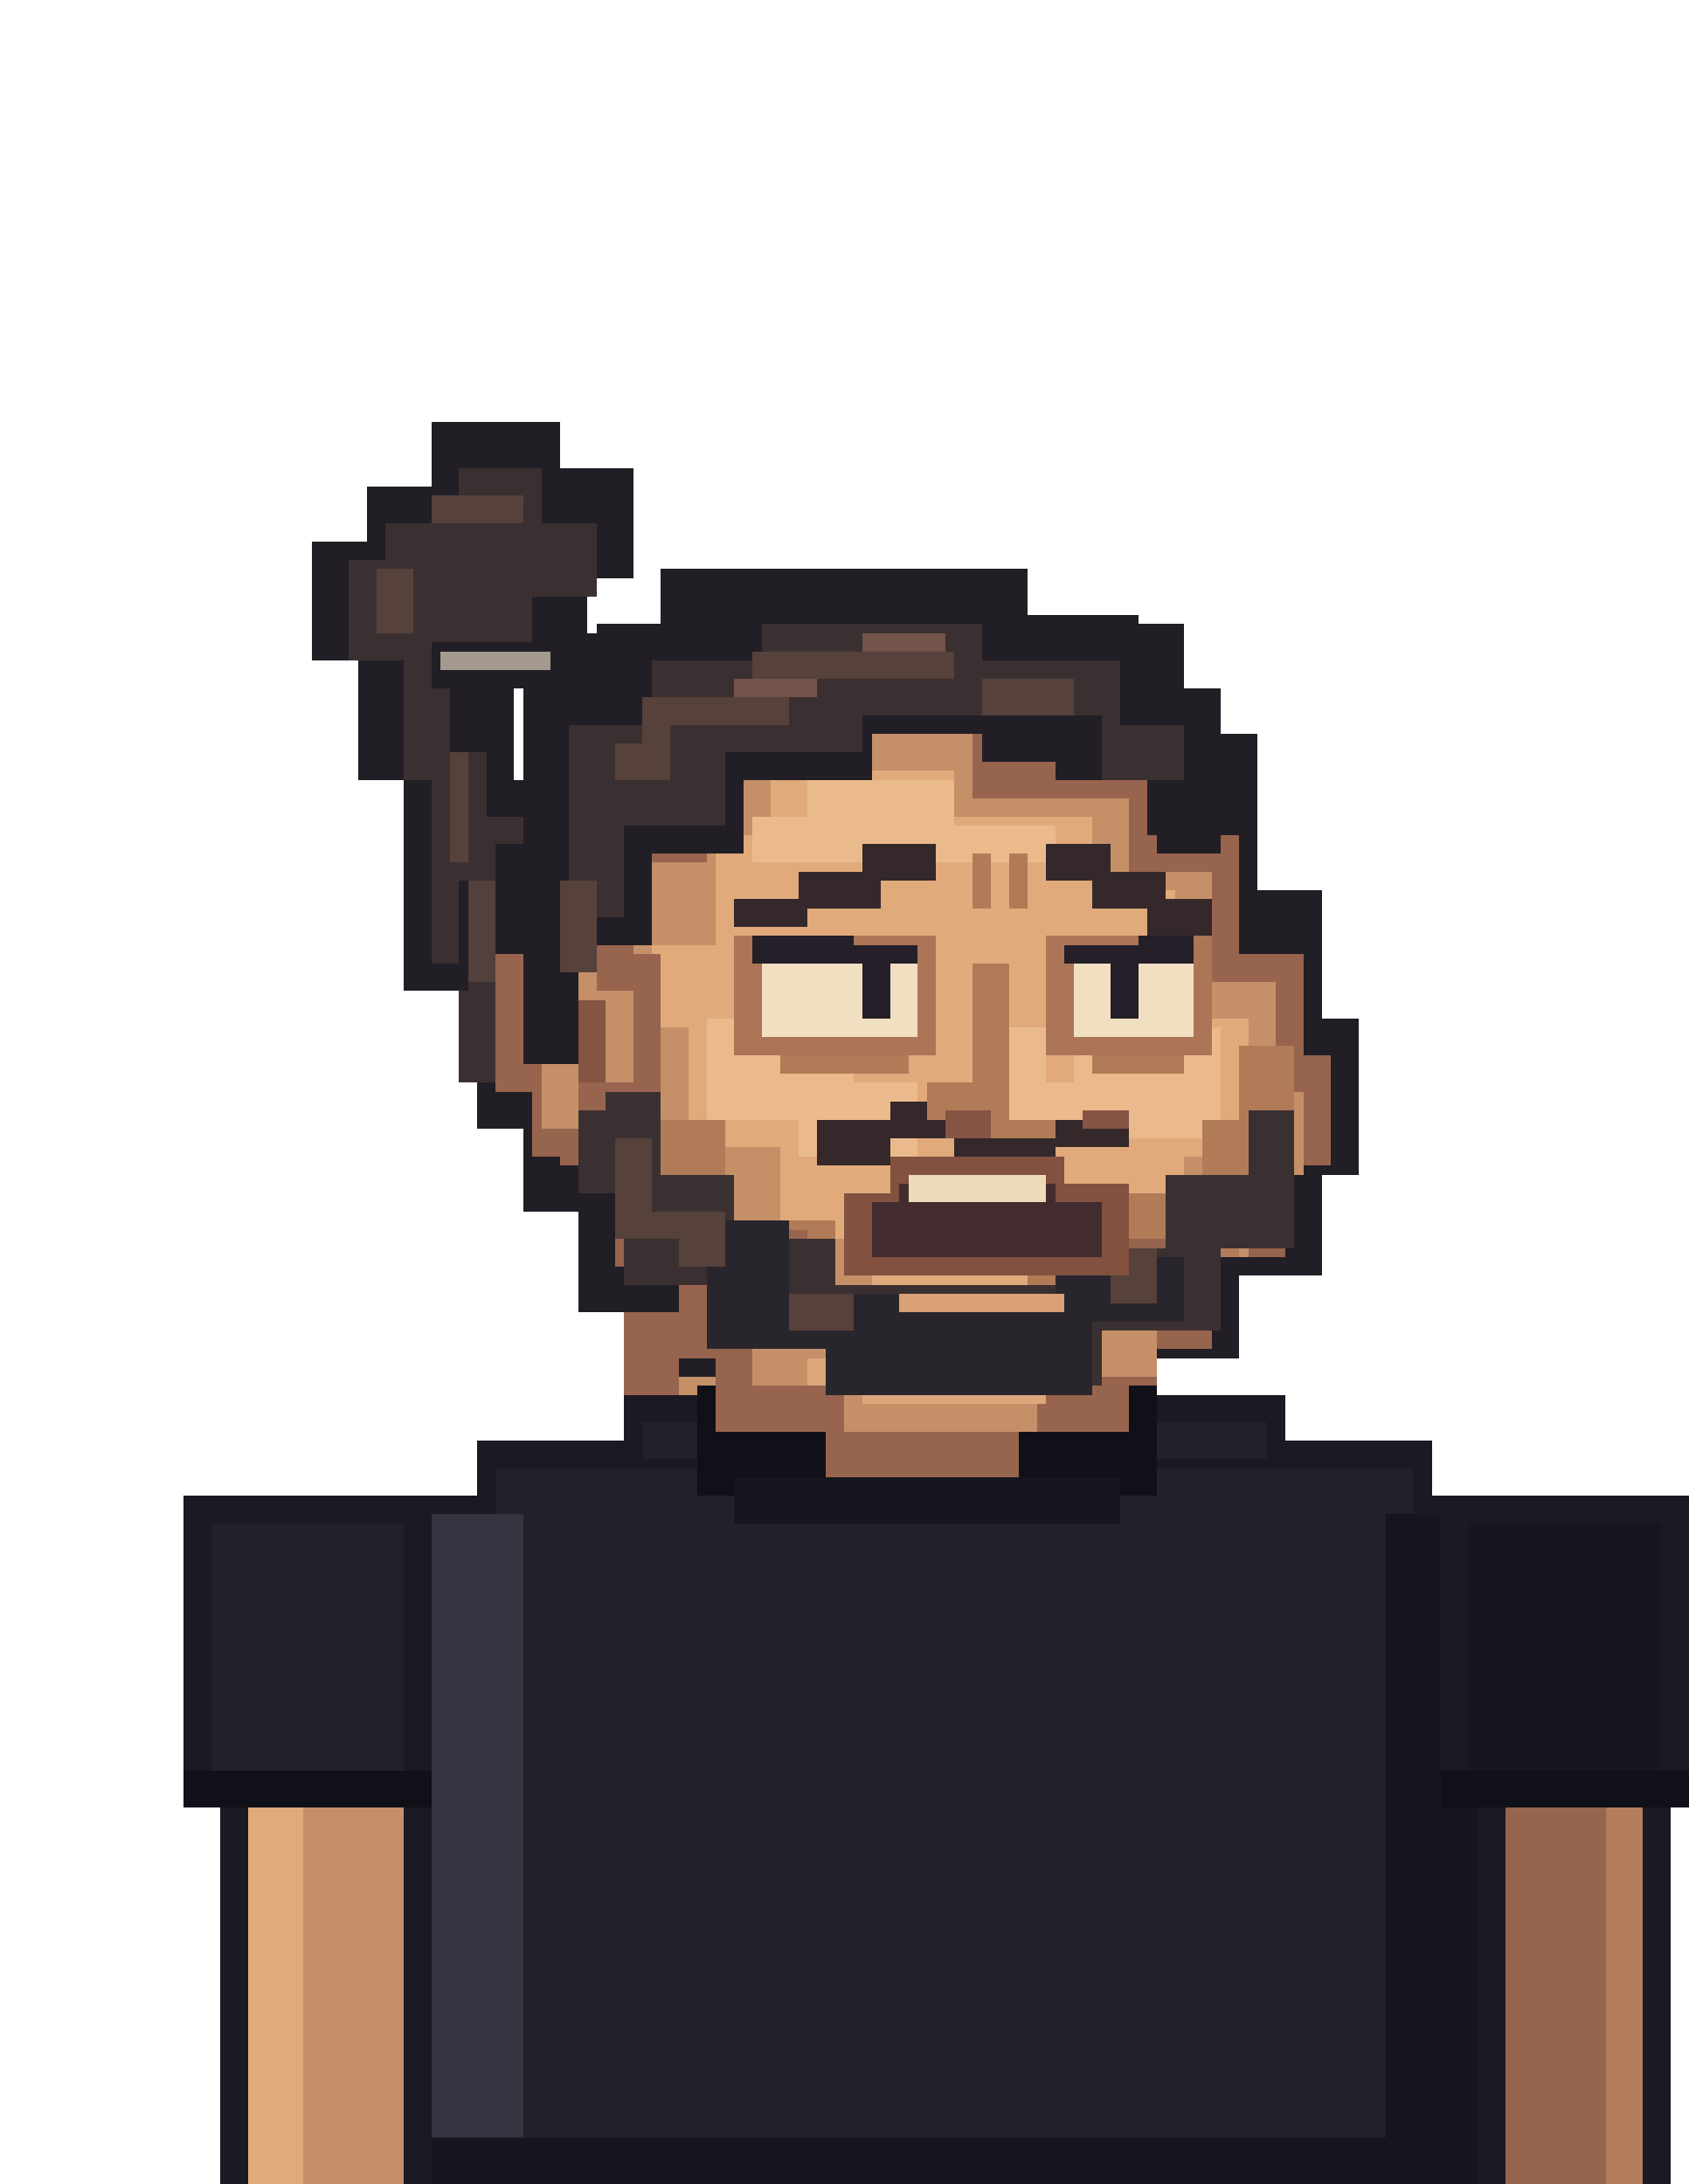
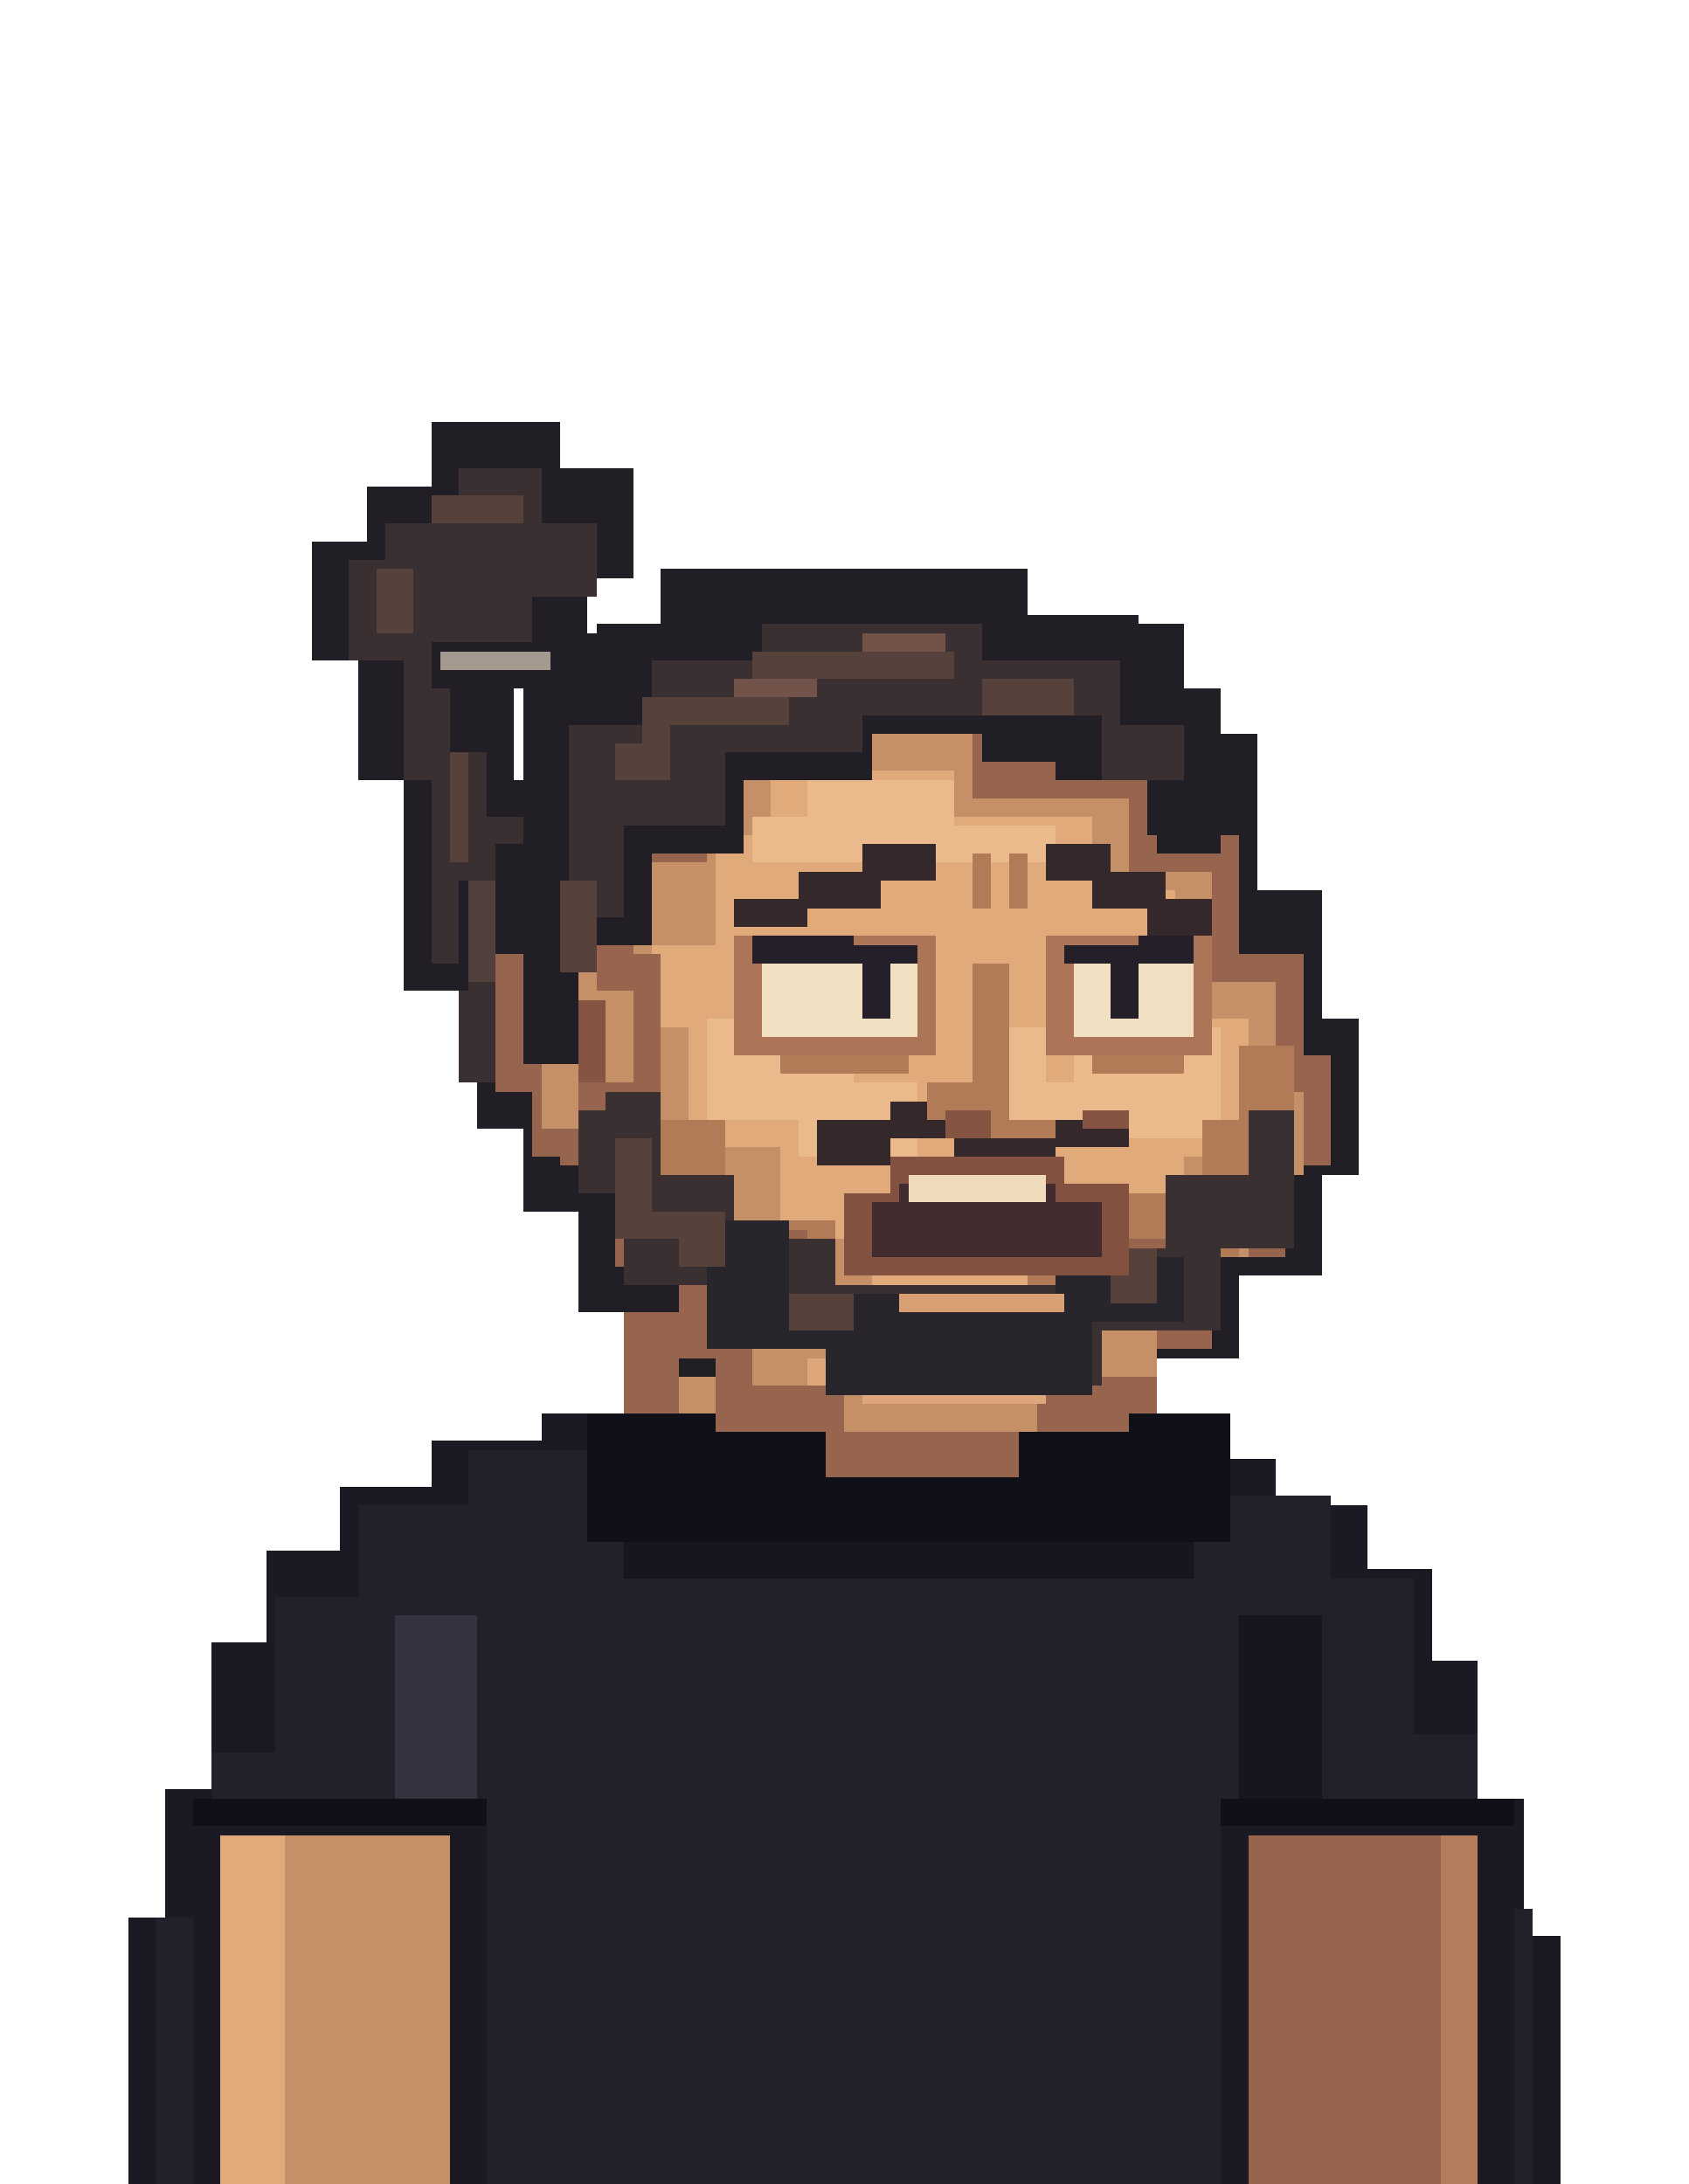
<svg xmlns="http://www.w3.org/2000/svg" width="552" height="714" viewBox="-12 -38 184 238" shape-rendering="crispEdges" data-expression="scared">
  <g id="neck" transform="translate(0 -20)">
    <path fill="#97644e" d="M56 118h58v24h7v16H49v-16h7z" />
    <path fill="#c58f68" d="M62 126h45v17h7v8H56v-8h6z" />
    <path fill="#dda67b" d="M66 134h35v10h7v3H66z" />
  </g>
-   <g id="casual-body">
-     <path fill="#1b1923" d="M12 150h24v54H12zM146 150h24v54h-24z" />
-     <path fill="#c58f68" d="M15 154h18v50H15z" />
-     <path fill="#e0aa7b" d="M15 154h6v50h-6z" />
-     <path fill="#97644e" d="M149 154h18v50h-18z" />
-     <path fill="#b47d5c" d="M163 154h4v50h-4z" />
-     <path fill="#1b1923" d="M56 114h72v5h-72zM40 119h104v6H40zM32 125h120v79H32z" />
-     <path fill="#20212a" d="M58 117h68v4H58zM42 122h100v5H42zM35 127h114v74H35z" />
-     <path fill="#343440" d="M35 127h10v74H35z" />
-     <path fill="#15161e" d="M139 127h10v74h-10z" />
-     <path fill="#15161e" d="M35 195h114v6H35z" />
-     <path fill="#1b1923" d="M8 125h27v33H8zM145 125h27v33h-27z" />
-     <path fill="#20212a" d="M11 128h21v27H11z" />
-     <path fill="#15161e" d="M148 128h21v27h-21z" />
-     <path fill="#101118" d="M8 155h27v4H8zM145 155h27v4h-27z" />
-     <path fill="#101118" d="M64 113h50v12H64z" />
-     <path fill="#15161e" d="M68 123h42v5H68z" />
+   <g id="casual-body" transform="translate(0 4)">
+     <path fill="#1b1923" d="M47 112h68v5h12v5h10v7h7v10h5v15h5v15h4v31H2v-33h4v-14h5v-16h6v-10h8v-7h10v-5h12z" />
+     <path fill="#20212a" d="M49 116h18v8h39v-8h14v5h13v9h9v17h7v19h6v34H5v-33h6v-18h7v-17h9v-10h12v-6h10z" />
+     <path fill="#20212a" d="M40 125h19v12h11v6h28v-6h13v-10h16v8h9v22h6v29h5v14H14v-30h6v-22h8v-13h12z" />
+     <path fill="#20212a" d="M39 127h13v8H39zM70 137h29v4H70zM114 126h12v9h-12zM24 144h6v18h-6z" />
+     <path fill="#20212a" d="M52 141h11v10h10v7h24v-7h10v-11h9v17h-9v43H57v-40h-5zM18 178h8v22h-8zM140 174h9v26h-9z" />
+     <path fill="#20212a" d="M67 159h31v6H67zM60 187h48v5H60zM30 163h15v5H30z" />
+     <rect x="31" y="134" width="9" height="60" fill="#343440" />
+     <rect x="123" y="134" width="9" height="60" fill="#15161e" />
+     <rect x="9" y="154" width="32" height="50" fill="#1b1923" />
+     <rect x="121" y="154" width="32" height="50" fill="#1b1923" />
+     <rect x="9" y="154" width="32" height="3" fill="#101118" />
+     <rect x="121" y="154" width="32" height="3" fill="#101118" />
+     <rect x="12" y="158" width="25" height="46" fill="#c58f68" />
+     <rect x="12" y="158" width="7" height="46" fill="#e0aa7b" />
+     <rect x="124" y="158" width="25" height="46" fill="#97644e" />
+     <rect x="145" y="158" width="4" height="46" fill="#b47d5c" />
+     <rect x="52" y="112" width="70" height="14" fill="#101118" />
+     <rect x="56" y="126" width="62" height="4" fill="#15161e" />
  </g>
  <g id="hair-back" transform="translate(0 -38)">
    <path fill="#211e26" d="M45 69h15v-7h40v6h17v12h8v27h-7v16h-9v7H51v-7H40v-17h-5V85h10z" />
    <path fill="#3b3031" d="M39 89h7v15h-4v14h-4v-14h-3V96h4zM111 82h7v23h-5v15h-6v-9h4z" />
    <path fill="#51403b" d="M39 96h3v11h-3z" />
  </g>
  <g id="ponytail" transform="translate(0 -38)">
    <path fill="#211e26" d="M28 53h7v-7h14v5h8v12h-5v10h-8v16h-5v19h-7V85h-5V72h-5V59h6z" />
    <path fill="#3b3031" d="M30 57h8v-6h9v6h6v8h-7v8h-9v12h-5V72h-6V61h4zM35 82h6v14h-3v9h-3z" />
    <path fill="#56413b" d="M35 54h10v3H35zM29 62h4v7h-4zM37 82h2v12h-2z" />
    <path fill="#211e26" d="M35 70h14v5H35z" />
    <path fill="#a49a90" d="M36 71h12v2H36z" />
  </g>
  <g id="head" transform="translate(0 -38)">
    <path fill="#211e26" d="M57 73h40v4h17v8h11v12h7v14h4v17h-4v11h-9v9h-14v6H76v-4H62v-7H51v-11h-6v-14h-3V99h6V85h9z" />
    <path fill="#97644e" d="M60 78h35v5h18v8h10v13h7v11h3v12h-5v10h-9v8h-13v5H78v-5H65v-7H55v-11h-6v-13h-3v-13h6V89h8z" />
    <path fill="#c58f68" d="M65 80h29v7h17v8h9v12h7v12h3v9h-6v9h-12v8H80v-5H68v-9H58v-12h-6v-15h5V94h8z" />
    <path fill="#e0aa7b" d="M72 84h20v5h15v8h9v14h8v15h-7v9h-13v5H83v-5H73v-10H63v-13h-4v-9h7V91h6z" />
    <path fill="#ebba8c" d="M76 85h16v5h11v4H70v-5h6zM65 111h16v7h7v8H75v-4H65zM105 112h16v12h-16z" />
    <path fill="#b17b58" d="M52 109h7v13h8v11h12v8H68v-6H58v-10h-6zM123 114h6v14h-6v9h-12v7h-11v-5h11v-9h8v-8h4z" />
  </g>
  <g id="double-chin" transform="translate(0 -38)">
    <path fill="#97644e" d="M62 134h14v8h28v-7h16v12h-9v9H99v5H78v-5H66v-8h-4z" />
    <path fill="#c58f68" d="M67 139h9v8h28v-6h10v9h-13v6H80v-5H70v-6h-3z" />
    <path fill="#dda67b" d="M76 148h26v5H82v-2h-6z" />
    <path fill="#ad7658" d="M72 143h7v3h23v-3h6v6H79v-2h-7z" />
  </g>
  <g id="ears" transform="translate(0 -38)">
    <path fill="#97644e" d="M46 99h9v5h5v16h-5v6h-9v-7h-4v-15h4z" />
    <path fill="#c58f68" d="M47 103h6v5h4v10h-6v5h-4z" />
    <path fill="#e0aa7b" d="M47 104h3v7h-3z" />
    <path fill="#865443" d="M51 109h3v9h-3z" />
  </g>
  <g id="hair-front" transform="translate(0 -38)">
    <path fill="#211e26" d="M45 90V76h8v-8h14v-5h30v4h15v8h9v18h-7v-8h-11v-5H83v5H69v8H59v10h-8v13h-6v-14h-3V92h3z" />
    <path fill="#3b3031" d="M50 79h9v-7h12v-4h24v4h15v7h7v6h-9v-7H82v4H67v8H56v10h-6z" />
    <path fill="#56413b" d="M58 76h12v-5h22v3H74v5H61v6h-6v-4h3zM95 74h10v4H95zM49 96h4v10h-4z" />
    <path fill="#71534a" d="M68 74h9v2h-9zM82 69h9v2h-9z" />
  </g>
  <g id="facial-hair" transform="translate(0 -38)">
    <path fill="#3b3031" d="M54 119h6v9h8v7h11v5h24v-4h12v-8h9v-7h5v15h-8v9h-13v6H78v-4H65v-7H56v-10h-5v-9h3z" />
    <path fill="#29252c" d="M65 133h9v8h29v-4h14v7h-10v8H78v-5H65z" />
    <path fill="#56413b" d="M55 124h4v8h8v6h-5v-3h-7zM74 141h7v4h-7zM109 136h5v6h-5z" />
    <path fill="#34282b" d="M77 122h8v-2h9v2h8v-1h9v4h-8v1H92v-2h-7v3h-8z" />
  </g>
  <g id="expression-brows" transform="translate(0 -38)">
    <path fill="#34282b" d="M68 98h7v-3h7v-3h8v4h-6v3h-8v2h-8zM102 92h7v3h6v3h5v4h-7v-3h-6v-3h-5z" />
    <path fill="#b17b58" d="M94 93h2v6h-2zM98 93h2v6h-2z" />
  </g>
  <g id="expression-eyes" transform="translate(0 -38)">
    <path fill="#ac7557" d="M68 102h22v13H68zM102 102h18v13h-18z" />
    <path fill="#f0dfc1" d="M71 104h17v9H71zM105 104h13v9h-13z" />
    <path fill="#241f28" d="M82 105h3v6h-3zM109 105h3v6h-3zM70 102h11v1h7v2H70zM104 103h8v-1h6v3h-14z" />
    <path fill="#b17b58" d="M73 115h14v2H73zM107 115h10v2h-10z" />
  </g>
  <g id="nose" transform="translate(0 -38)">
    <path fill="#b17b58" d="M94 105h4v13h5v6h-9v-2h-5v-4h5z" />
    <path fill="#ebba8c" d="M98 112h4v6h7v4H98z" />
    <path fill="#865443" d="M91 121h5v3h-5zM106 121h5v2h-5z" />
  </g>
  <g id="expression-mouth" transform="translate(0 -38)">
    <path fill="#825140" d="M85 126h19v3h7v10H80v-9h5z" />
    <path fill="#422c30" d="M86 129h17v2h5v6H83v-6h3z" />
    <path fill="#eddbba" d="M87 128h15v3H87z" />
    <path fill="#d8a074" d="M86 141h18v2H86z" />
  </g>
</svg>
